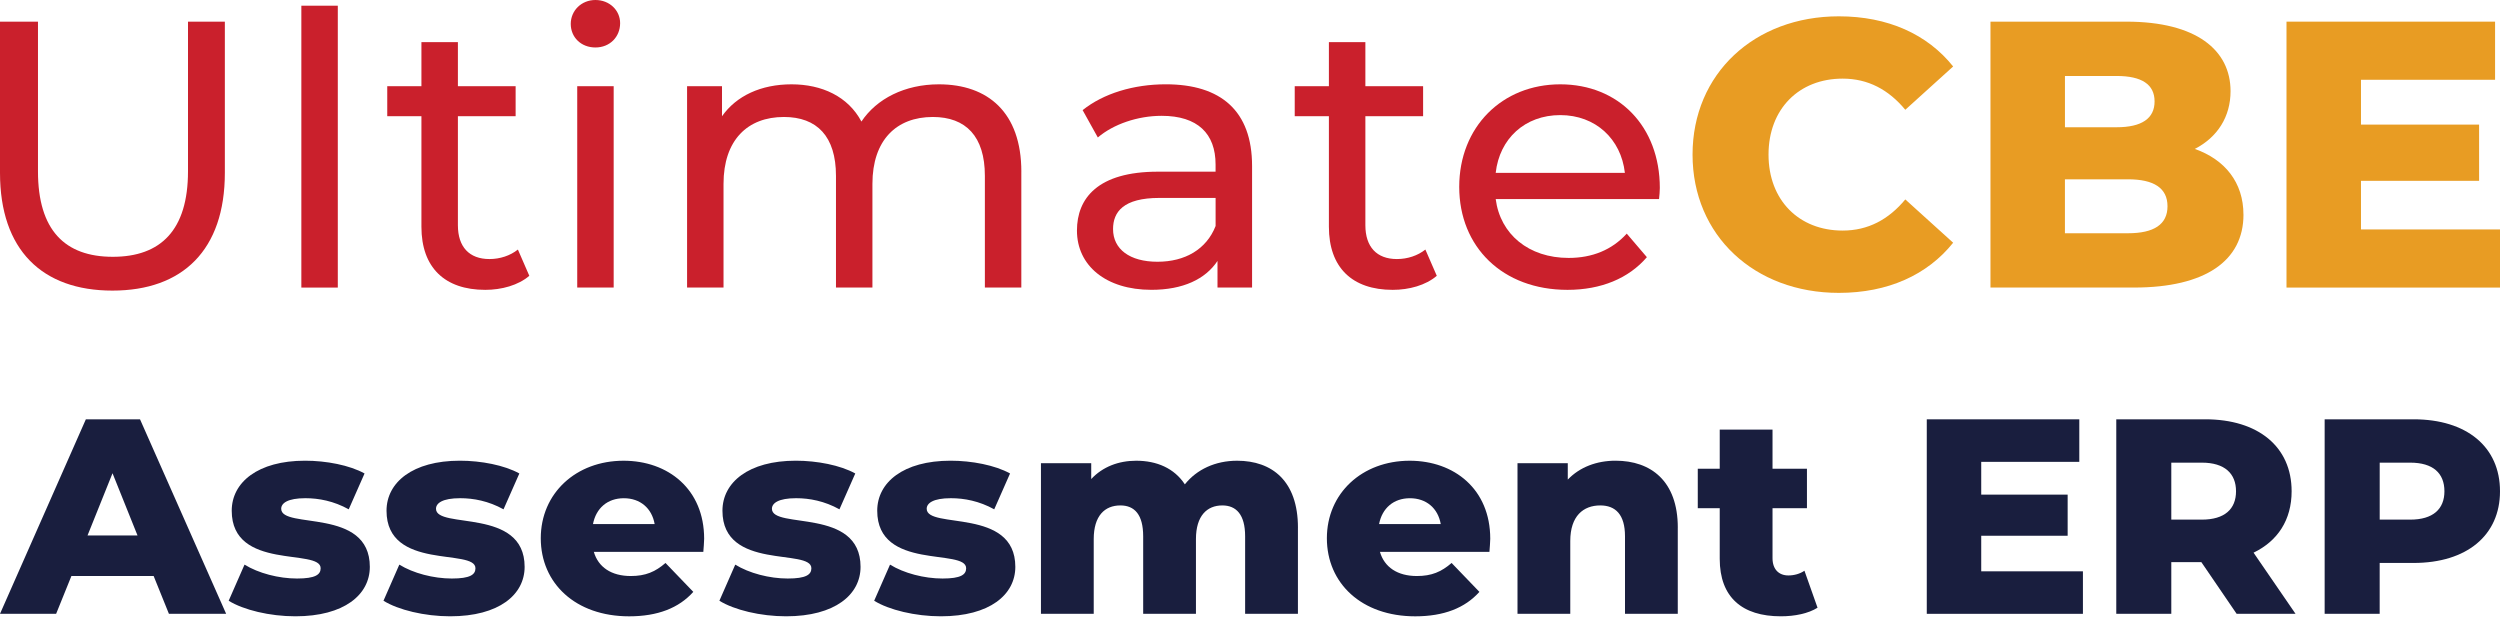
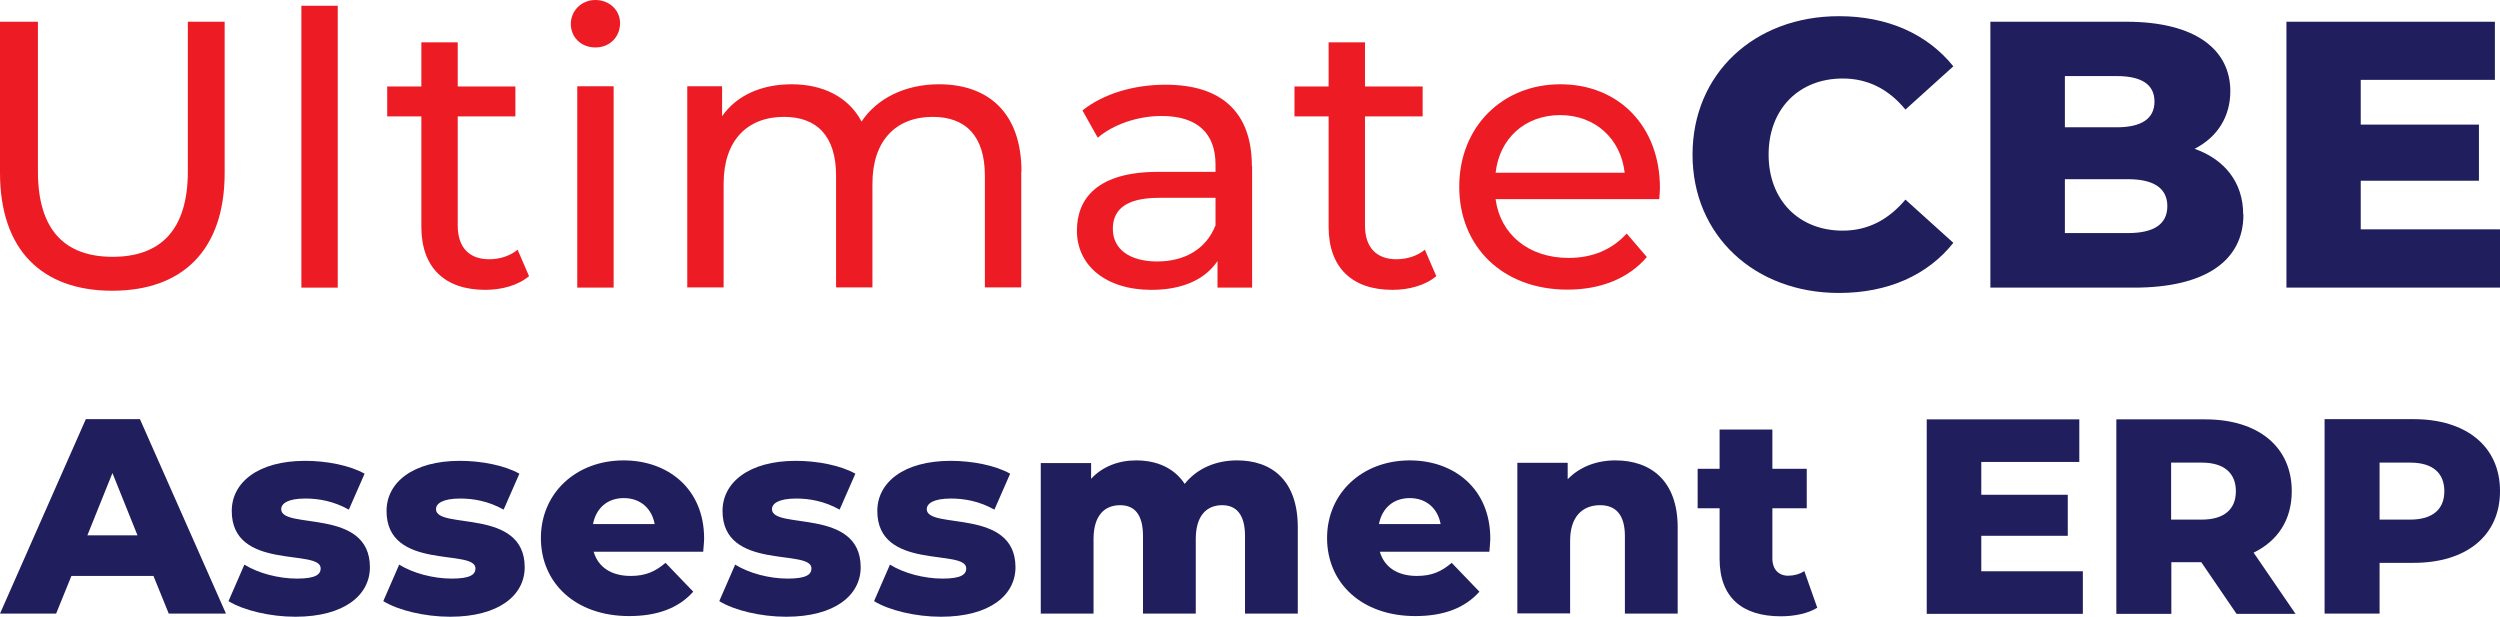
- <svg xmlns="http://www.w3.org/2000/svg" id="Layer_2" data-name="Layer 2" viewBox="0 0 1000 246.52" version="1.1" xml:space="preserve">
-   <defs id="defs4">
-     <style id="style2">
+ <svg xmlns="http://www.w3.org/2000/svg" id="Layer_2" data-name="Layer 2" viewBox="0 0 112.73 27.79">
+   <defs>
+     <style>
      .cls-1 {
-         fill: #191e3e;
+         fill: #201e5c;
      }

      .cls-2 {
-         fill: #e89c23;
+         fill: #ed1c24;
      }
    </style>
  </defs>
  <g id="Layer_1-2" data-name="Layer 1">
-     <g id="g66">
-       <g id="g32">
-         <g id="g22" style="fill:#ca202c;fill-opacity:1">
-           <path class="cls-1" d="M0,69.14V8.66h15.19v59.87c0,23.55,10.78,34.19,29.93,34.19s30.08-10.64,30.08-34.19V8.66h14.74v60.48c0,30.85-16.86,47.1-44.98,47.1S0,99.98,0,69.14Z" id="path6" style="fill:#ca202c;fill-opacity:1" />
-           <path class="cls-1" d="M120.54,2.28h14.58v112.75h-14.58V2.28Z" id="path8" style="fill:#ca202c;fill-opacity:1" />
-           <path class="cls-1" d="M211.72,110.32c-4.4,3.8-11.1,5.62-17.62,5.62-16.26,0-25.53-8.96-25.53-25.23v-44.22h-13.67v-12.01h13.67v-17.63h14.59v17.63h23.09v12.01h-23.09v43.61c0,8.66,4.55,13.52,12.61,13.52,4.26,0,8.35-1.37,11.39-3.8l4.56,10.49Z" id="path10" style="fill:#ca202c;fill-opacity:1" />
-           <path class="cls-1" d="M228.3,9.57c0-5.32,4.26-9.57,9.87-9.57s9.88,4.1,9.88,9.27c0,5.47-4.11,9.72-9.88,9.72s-9.87-4.1-9.87-9.42ZM230.89,34.49h14.58v80.53h-14.58V34.49Z" id="path12" style="fill:#ca202c;fill-opacity:1" />
-           <path class="cls-1" d="M408.53,68.68v46.34h-14.58v-44.68c0-15.8-7.6-23.55-20.82-23.55-14.58,0-24.16,9.27-24.16,26.75v41.48h-14.58v-44.68c0-15.8-7.6-23.55-20.82-23.55-14.58,0-24.16,9.27-24.16,26.75v41.48h-14.58V34.49h13.97v12.01c5.78-8.21,15.66-12.77,27.81-12.77s22.64,4.86,27.96,14.89c6.07-9.12,17.32-14.89,31-14.89,19.6,0,32.97,11.25,32.97,34.95Z" id="path14" style="fill:#ca202c;fill-opacity:1" />
-           <path class="cls-1" d="M500.83,66.4v48.62h-13.83v-10.64c-4.86,7.3-13.82,11.55-26.44,11.55-18.24,0-29.78-9.72-29.78-23.71,0-12.92,8.35-23.55,32.36-23.55h23.09v-2.89c0-12.31-7.14-19.45-21.57-19.45-9.58,0-19.3,3.34-25.53,8.66l-6.08-10.94c8.36-6.68,20.37-10.33,33.28-10.33,22.04,0,34.5,10.64,34.5,32.67ZM486.24,90.41v-11.24h-22.49c-14.43,0-18.53,5.62-18.53,12.46,0,8.05,6.68,13.07,17.77,13.07s19.61-5.02,23.25-14.29Z" id="path16" style="fill:#ca202c;fill-opacity:1" />
-           <path class="cls-1" d="M574.71,110.32c-4.4,3.8-11.1,5.62-17.62,5.62-16.26,0-25.53-8.96-25.53-25.23v-44.22h-13.67v-12.01h13.67v-17.63h14.59v17.63h23.09v12.01h-23.09v43.61c0,8.66,4.55,13.52,12.61,13.52,4.26,0,8.35-1.37,11.39-3.8l4.56,10.49Z" id="path18" style="fill:#ca202c;fill-opacity:1" />
-           <path class="cls-1" d="M663.62,79.62h-65.34c1.83,14.13,13.22,23.55,29.17,23.55,9.42,0,17.32-3.19,23.25-9.72l8.05,9.42c-7.29,8.51-18.38,13.07-31.75,13.07-25.99,0-43.31-17.17-43.31-41.18s17.18-41.03,40.42-41.03,39.82,16.72,39.82,41.48c0,1.22-.16,3.04-.31,4.41ZM598.28,69.14h51.67c-1.52-13.52-11.7-23.1-25.84-23.1s-24.31,9.42-25.83,23.1Z" id="path20" style="fill:#ca202c;fill-opacity:1" />
+     <g>
+       <g>
+         <g>
+           <path class="cls-2" d="M0,7.79V.98h1.71v6.75c0,2.65,1.22,3.85,3.37,3.85s3.39-1.2,3.39-3.85V.98h1.66v6.82c0,3.48-1.9,5.31-5.07,5.31S0,11.27,0,7.79Z" />
+           <path class="cls-2" d="M13.59.26h1.64v12.71h-1.64V.26Z" />
+           <path class="cls-2" d="M23.87,12.44c-.5.43-1.25.63-1.99.63-1.83,0-2.88-1.01-2.88-2.84v-4.98h-1.54v-1.35h1.54v-1.99h1.64v1.99h2.6v1.35h-2.6v4.92c0,.98.51,1.52,1.42,1.52.48,0,.94-.15,1.28-.43l.51,1.18Z" />
+           <path class="cls-2" d="M25.74,1.08c0-.6.48-1.08,1.11-1.08s1.11.46,1.11,1.04c0,.62-.46,1.1-1.11,1.1s-1.11-.46-1.11-1.06ZM26.03,3.89h1.64v9.08h-1.64V3.89Z" />
+           <path class="cls-2" d="M46.05,7.74v5.22h-1.64v-5.04c0-1.78-.86-2.65-2.35-2.65-1.64,0-2.72,1.05-2.72,3.01v4.68h-1.64v-5.04c0-1.78-.86-2.65-2.35-2.65-1.64,0-2.72,1.05-2.72,3.01v4.68h-1.64V3.89h1.57v1.35c.65-.93,1.76-1.44,3.14-1.44s2.55.55,3.15,1.68c.68-1.03,1.95-1.68,3.49-1.68,2.21,0,3.72,1.27,3.72,3.94Z" />
+           <path class="cls-2" d="M56.46,7.49v5.48h-1.56v-1.2c-.55.82-1.56,1.3-2.98,1.3-2.06,0-3.36-1.1-3.36-2.67,0-1.46.94-2.65,3.65-2.65h2.6v-.33c0-1.39-.8-2.19-2.43-2.19-1.08,0-2.18.38-2.88.98l-.69-1.23c.94-.75,2.3-1.16,3.75-1.16,2.48,0,3.89,1.2,3.89,3.68ZM54.81,10.19v-1.27h-2.54c-1.63,0-2.09.63-2.09,1.4,0,.91.75,1.47,2,1.47s2.21-.57,2.62-1.61Z" />
+           <path class="cls-2" d="M64.78,12.44c-.5.43-1.25.63-1.99.63-1.83,0-2.88-1.01-2.88-2.84v-4.98h-1.54v-1.35h1.54v-1.99h1.64v1.99h2.6v1.35h-2.6v4.92c0,.98.51,1.52,1.42,1.52.48,0,.94-.15,1.28-.43l.51,1.18Z" />
+           <path class="cls-2" d="M74.81,8.98h-7.37c.21,1.59,1.49,2.65,3.29,2.65,1.06,0,1.95-.36,2.62-1.1l.91,1.06c-.82.96-2.07,1.47-3.58,1.47-2.93,0-4.88-1.94-4.88-4.64s1.94-4.62,4.56-4.62,4.49,1.88,4.49,4.68c0,.14-.02.34-.03.5ZM67.44,7.79h5.82c-.17-1.52-1.32-2.6-2.91-2.6s-2.74,1.06-2.91,2.6Z" />
        </g>
-         <g id="g30">
-           <path class="cls-2" d="M677.02,61.84c0-32.37,24.77-55.31,58.51-55.31,19.6,0,35.4,7.14,45.73,20.06l-19.14,17.32c-6.68-8.05-14.89-12.46-25.07-12.46-17.48,0-29.64,12.16-29.64,30.39s12.16,30.39,29.64,30.39c10.18,0,18.38-4.41,25.07-12.46l19.14,17.32c-10.33,12.91-26.13,20.06-45.73,20.06-33.74,0-58.51-22.94-58.51-55.31Z" id="path24" />
-           <path class="cls-2" d="M897.39,85.85c0,18.39-15.19,29.17-43.76,29.17h-57.44V8.66h54.4c27.96,0,41.63,11.4,41.63,27.81,0,10.18-5.16,18.39-14.29,23.1,12.01,4.26,19.45,13.37,19.45,26.29ZM825.98,30.39v20.51h20.66c10.03,0,15.19-3.5,15.19-10.33s-5.16-10.18-15.19-10.18h-20.66ZM867,82.51c0-7.3-5.47-10.79-15.8-10.79h-25.23v21.58h25.23c10.33,0,15.8-3.5,15.8-10.79Z" id="path26" />
-           <path class="cls-2" d="M1000,91.78v23.25h-85.4V8.66h83.43v23.25h-53.64v17.93h47.25v22.49h-47.25v19.45h55.61Z" id="path28" />
+         <g>
+           <path class="cls-1" d="M76.32,6.97c0-3.65,2.79-6.24,6.6-6.24,2.21,0,3.99.81,5.16,2.26l-2.16,1.95c-.75-.91-1.68-1.4-2.83-1.4-1.97,0-3.34,1.37-3.34,3.43s1.37,3.43,3.34,3.43c1.15,0,2.07-.5,2.83-1.4l2.16,1.95c-1.16,1.46-2.95,2.26-5.16,2.26-3.8,0-6.6-2.59-6.6-6.23Z" />
+           <path class="cls-1" d="M101.16,9.68c0,2.07-1.71,3.29-4.93,3.29h-6.48V.98h6.13c3.15,0,4.69,1.28,4.69,3.13,0,1.15-.58,2.07-1.61,2.6,1.35.48,2.19,1.51,2.19,2.96ZM93.11,3.43v2.31h2.33c1.13,0,1.71-.39,1.71-1.16s-.58-1.15-1.71-1.15h-2.33ZM97.73,9.3c0-.82-.62-1.22-1.78-1.22h-2.84v2.43h2.84c1.16,0,1.78-.39,1.78-1.22Z" />
+           <path class="cls-1" d="M112.73,10.35v2.62h-9.63V.98h9.4v2.62h-6.05v2.02h5.33v2.53h-5.33v2.19h6.27Z" />
        </g>
      </g>
-       <g id="g64">
-         <g id="g54">
-           <path class="cls-1" d="M61.46,230.41H28.56l-6.11,15.12H0l34.34-77.8h21.67l34.45,77.8h-22.89l-6.11-15.12ZM55.01,214.19l-10-24.9-10,24.9h20Z" id="path34" />
-           <path class="cls-1" d="M91.47,240.3l6.34-14.45c5.56,3.44,13.67,5.56,21,5.56s9.45-1.56,9.45-4.11c0-8.12-35.57,1.11-35.57-23.01,0-11.34,10.45-20.01,29.34-20.01,8.45,0,17.79,1.78,23.79,5.11l-6.33,14.34c-6-3.33-12-4.45-17.34-4.45-7.11,0-9.67,2-9.67,4.23,0,8.33,35.45-.67,35.45,23.23,0,11.11-10.22,19.78-29.78,19.78-10.23,0-20.78-2.55-26.68-6.22Z" id="path36" />
-           <path class="cls-1" d="M153.39,240.3l6.34-14.45c5.56,3.44,13.67,5.56,21,5.56s9.45-1.56,9.45-4.11c0-8.12-35.57,1.11-35.57-23.01,0-11.34,10.45-20.01,29.34-20.01,8.45,0,17.79,1.78,23.79,5.11l-6.33,14.34c-6-3.33-12-4.45-17.34-4.45-7.11,0-9.67,2-9.67,4.23,0,8.33,35.45-.67,35.45,23.23,0,11.11-10.22,19.78-29.78,19.78-10.23,0-20.78-2.55-26.68-6.22Z" id="path38" />
-           <path class="cls-1" d="M281.32,220.74h-43.79c1.77,6.11,7,9.67,14.78,9.67,5.89,0,9.78-1.67,13.89-5.22l11.12,11.56c-5.78,6.45-14.23,9.78-25.67,9.78-21.45,0-35.34-13.22-35.34-31.23s14.11-31.01,33.12-31.01c17.78,0,32.23,11.33,32.23,31.23,0,1.55-.23,3.56-.33,5.22ZM237.19,209.63h24.67c-1.11-6.34-5.78-10.34-12.33-10.34s-11.12,4-12.34,10.34Z" id="path40" />
-           <path class="cls-1" d="M287.76,240.3l6.34-14.45c5.56,3.44,13.67,5.56,21,5.56s9.45-1.56,9.45-4.11c0-8.12-35.57,1.11-35.57-23.01,0-11.34,10.45-20.01,29.34-20.01,8.45,0,17.79,1.78,23.79,5.11l-6.33,14.34c-6-3.33-12-4.45-17.34-4.45-7.11,0-9.67,2-9.67,4.23,0,8.33,35.45-.67,35.45,23.23,0,11.11-10.22,19.78-29.78,19.78-10.23,0-20.78-2.55-26.68-6.22Z" id="path42" />
-           <path class="cls-1" d="M349.67,240.3l6.34-14.45c5.56,3.44,13.67,5.56,21,5.56s9.45-1.56,9.45-4.11c0-8.12-35.57,1.11-35.57-23.01,0-11.34,10.45-20.01,29.34-20.01,8.45,0,17.79,1.78,23.79,5.11l-6.33,14.34c-6-3.33-12-4.45-17.34-4.45-7.11,0-9.67,2-9.67,4.23,0,8.33,35.45-.67,35.45,23.23,0,11.11-10.22,19.78-29.78,19.78-10.23,0-20.78-2.55-26.68-6.22Z" id="path44" />
-           <path class="cls-1" d="M519.17,211.07v34.45h-21.12v-31.01c0-8.67-3.55-12.34-9.11-12.34-6.11,0-10.56,4.11-10.56,13.45v29.9h-21.11v-31.01c0-8.67-3.45-12.34-9.11-12.34-6.23,0-10.67,4.11-10.67,13.45v29.9h-21.11v-60.24h20.11v6.34c4.56-4.89,10.89-7.33,18-7.33,8.22,0,15.22,3,19.45,9.45,4.78-6,12.23-9.45,20.9-9.45,14.01,0,24.34,8.11,24.34,26.78Z" id="path46" />
-           <path class="cls-1" d="M595.76,220.74h-43.79c1.77,6.11,7,9.67,14.78,9.67,5.89,0,9.78-1.67,13.89-5.22l11.12,11.56c-5.78,6.45-14.23,9.78-25.67,9.78-21.45,0-35.34-13.22-35.34-31.23s14.11-31.01,33.12-31.01c17.78,0,32.23,11.33,32.23,31.23,0,1.55-.23,3.56-.33,5.22ZM551.63,209.63h24.67c-1.11-6.34-5.78-10.34-12.33-10.34s-11.12,4-12.34,10.34Z" id="path48" />
-           <path class="cls-1" d="M671.11,211.07v34.45h-21.11v-31.01c0-8.67-3.78-12.34-9.89-12.34-6.78,0-12,4.23-12,14.23v29.12h-21.11v-60.24h20.11v6.56c4.78-5,11.56-7.56,19.12-7.56,14.11,0,24.89,8.11,24.89,26.78Z" id="path50" />
-           <path class="cls-1" d="M727.02,243.08c-3.67,2.33-9.12,3.44-14.68,3.44-15.44,0-24.45-7.56-24.45-23.01v-20.23h-8.78v-15.78h8.78v-15.67h21.12v15.67h13.77v15.78h-13.77v20.01c0,4.45,2.55,6.89,6.33,6.89,2.34,0,4.66-.66,6.44-1.89l5.23,14.78Z" id="path52" />
+       <g>
+         <g>
+           <path class="cls-1" d="M6.93,25.97h-3.71l-.69,1.7H0l3.87-8.77h2.44l3.88,8.77h-2.58l-.69-1.7ZM6.2,24.14l-1.13-2.81-1.13,2.81h2.25Z" />
+           <path class="cls-1" d="M10.31,27.09l.71-1.63c.63.39,1.54.63,2.37.63s1.07-.18,1.07-.46c0-.91-4.01.13-4.01-2.59,0-1.28,1.18-2.26,3.31-2.26.95,0,2.01.2,2.68.58l-.71,1.62c-.68-.38-1.35-.5-1.96-.5-.8,0-1.09.23-1.09.48,0,.94,4-.08,4,2.62,0,1.25-1.15,2.23-3.36,2.23-1.15,0-2.34-.29-3.01-.7Z" />
+           <path class="cls-1" d="M17.29,27.09l.71-1.63c.63.39,1.54.63,2.37.63s1.07-.18,1.07-.46c0-.91-4.01.13-4.01-2.59,0-1.28,1.18-2.26,3.31-2.26.95,0,2.01.2,2.68.58l-.71,1.62c-.68-.38-1.35-.5-1.96-.5-.8,0-1.09.23-1.09.48,0,.94,4-.08,4,2.62,0,1.25-1.15,2.23-3.36,2.23-1.15,0-2.34-.29-3.01-.7Z" />
+           <path class="cls-1" d="M31.71,24.88h-4.94c.2.69.79,1.09,1.67,1.09.66,0,1.1-.19,1.57-.59l1.25,1.3c-.65.73-1.6,1.1-2.89,1.1-2.42,0-3.98-1.49-3.98-3.52s1.59-3.5,3.73-3.5c2,0,3.63,1.28,3.63,3.52,0,.18-.03.4-.04.59ZM26.74,23.63h2.78c-.13-.71-.65-1.17-1.39-1.17s-1.25.45-1.39,1.17Z" />
+           <path class="cls-1" d="M32.44,27.09l.71-1.63c.63.39,1.54.63,2.37.63s1.07-.18,1.07-.46c0-.91-4.01.13-4.01-2.59,0-1.28,1.18-2.26,3.31-2.26.95,0,2.01.2,2.68.58l-.71,1.62c-.68-.38-1.35-.5-1.96-.5-.8,0-1.09.23-1.09.48,0,.94,4-.08,4,2.62,0,1.25-1.15,2.23-3.36,2.23-1.15,0-2.34-.29-3.01-.7Z" />
+           <path class="cls-1" d="M39.42,27.09l.71-1.63c.63.39,1.54.63,2.37.63s1.07-.18,1.07-.46c0-.91-4.01.13-4.01-2.59,0-1.28,1.18-2.26,3.31-2.26.95,0,2.01.2,2.68.58l-.71,1.62c-.68-.38-1.35-.5-1.96-.5-.8,0-1.09.23-1.09.48,0,.94,4-.08,4,2.62,0,1.25-1.15,2.23-3.36,2.23-1.15,0-2.34-.29-3.01-.7Z" />
+           <path class="cls-1" d="M58.52,23.79v3.88h-2.38v-3.5c0-.98-.4-1.39-1.03-1.39-.69,0-1.19.46-1.19,1.52v3.37h-2.38v-3.5c0-.98-.39-1.39-1.03-1.39-.7,0-1.2.46-1.2,1.52v3.37h-2.38v-6.79h2.27v.71c.51-.55,1.23-.83,2.03-.83.93,0,1.72.34,2.19,1.06.54-.68,1.38-1.06,2.36-1.06,1.58,0,2.74.91,2.74,3.02Z" />
+           <path class="cls-1" d="M67.16,24.88h-4.94c.2.69.79,1.09,1.67,1.09.66,0,1.1-.19,1.57-.59l1.25,1.3c-.65.73-1.6,1.1-2.89,1.1-2.42,0-3.98-1.49-3.98-3.52s1.59-3.5,3.73-3.5c2,0,3.63,1.28,3.63,3.52,0,.18-.03.4-.04.59ZM62.18,23.63h2.78c-.13-.71-.65-1.17-1.39-1.17s-1.25.45-1.39,1.17Z" />
+           <path class="cls-1" d="M75.65,23.79v3.88h-2.38v-3.5c0-.98-.43-1.39-1.12-1.39-.76,0-1.35.48-1.35,1.6v3.28h-2.38v-6.79h2.27v.74c.54-.56,1.3-.85,2.15-.85,1.59,0,2.81.91,2.81,3.02Z" />
+           <path class="cls-1" d="M81.95,27.4c-.41.26-1.03.39-1.65.39-1.74,0-2.76-.85-2.76-2.59v-2.28h-.99v-1.78h.99v-1.77h2.38v1.77h1.55v1.78h-1.55v2.26c0,.5.29.78.71.78.26,0,.53-.07.73-.21l.59,1.67Z" />
        </g>
-         <g id="g62">
-           <path class="cls-1" d="M833.17,228.52v17.01h-62.46v-77.8h61.01v17.01h-39.23v13.11h34.57v16.45h-34.57v14.23h40.68Z" id="path56" />
-           <path class="cls-1" d="M880.52,224.85h-12v20.67h-22.01v-77.8h35.57c21.23,0,34.57,11,34.57,28.79,0,11.45-5.56,19.89-15.23,24.56l16.79,24.45h-23.56l-14.11-20.67ZM880.74,185.06h-12.22v22.79h12.22c9.12,0,13.67-4.23,13.67-11.34s-4.55-11.45-13.67-11.45Z" id="path58" />
-           <path class="cls-1" d="M1000,196.51c0,17.67-13.34,28.67-34.57,28.67h-13.56v20.34h-22.01v-77.8h35.57c21.23,0,34.57,11,34.57,28.79ZM977.77,196.51c0-7.22-4.55-11.45-13.67-11.45h-12.22v22.79h12.22c9.12,0,13.67-4.23,13.67-11.34Z" id="path60" />
+         <g>
+           <path class="cls-1" d="M93.92,25.76v1.92h-7.04v-8.77h6.88v1.92h-4.42v1.48h3.9v1.85h-3.9v1.6h4.59Z" />
+           <path class="cls-1" d="M99.26,25.35h-1.35v2.33h-2.48v-8.77h4.01c2.39,0,3.9,1.24,3.9,3.24,0,1.29-.63,2.24-1.72,2.77l1.89,2.76h-2.66l-1.59-2.33ZM99.28,20.86h-1.38v2.57h1.38c1.03,0,1.54-.48,1.54-1.28s-.51-1.29-1.54-1.29Z" />
+           <path class="cls-1" d="M112.73,22.15c0,1.99-1.5,3.23-3.9,3.23h-1.53v2.29h-2.48v-8.77h4.01c2.39,0,3.9,1.24,3.9,3.24ZM110.22,22.15c0-.81-.51-1.29-1.54-1.29h-1.38v2.57h1.38c1.03,0,1.54-.48,1.54-1.28Z" />
        </g>
      </g>
    </g>
  </g>
</svg>
